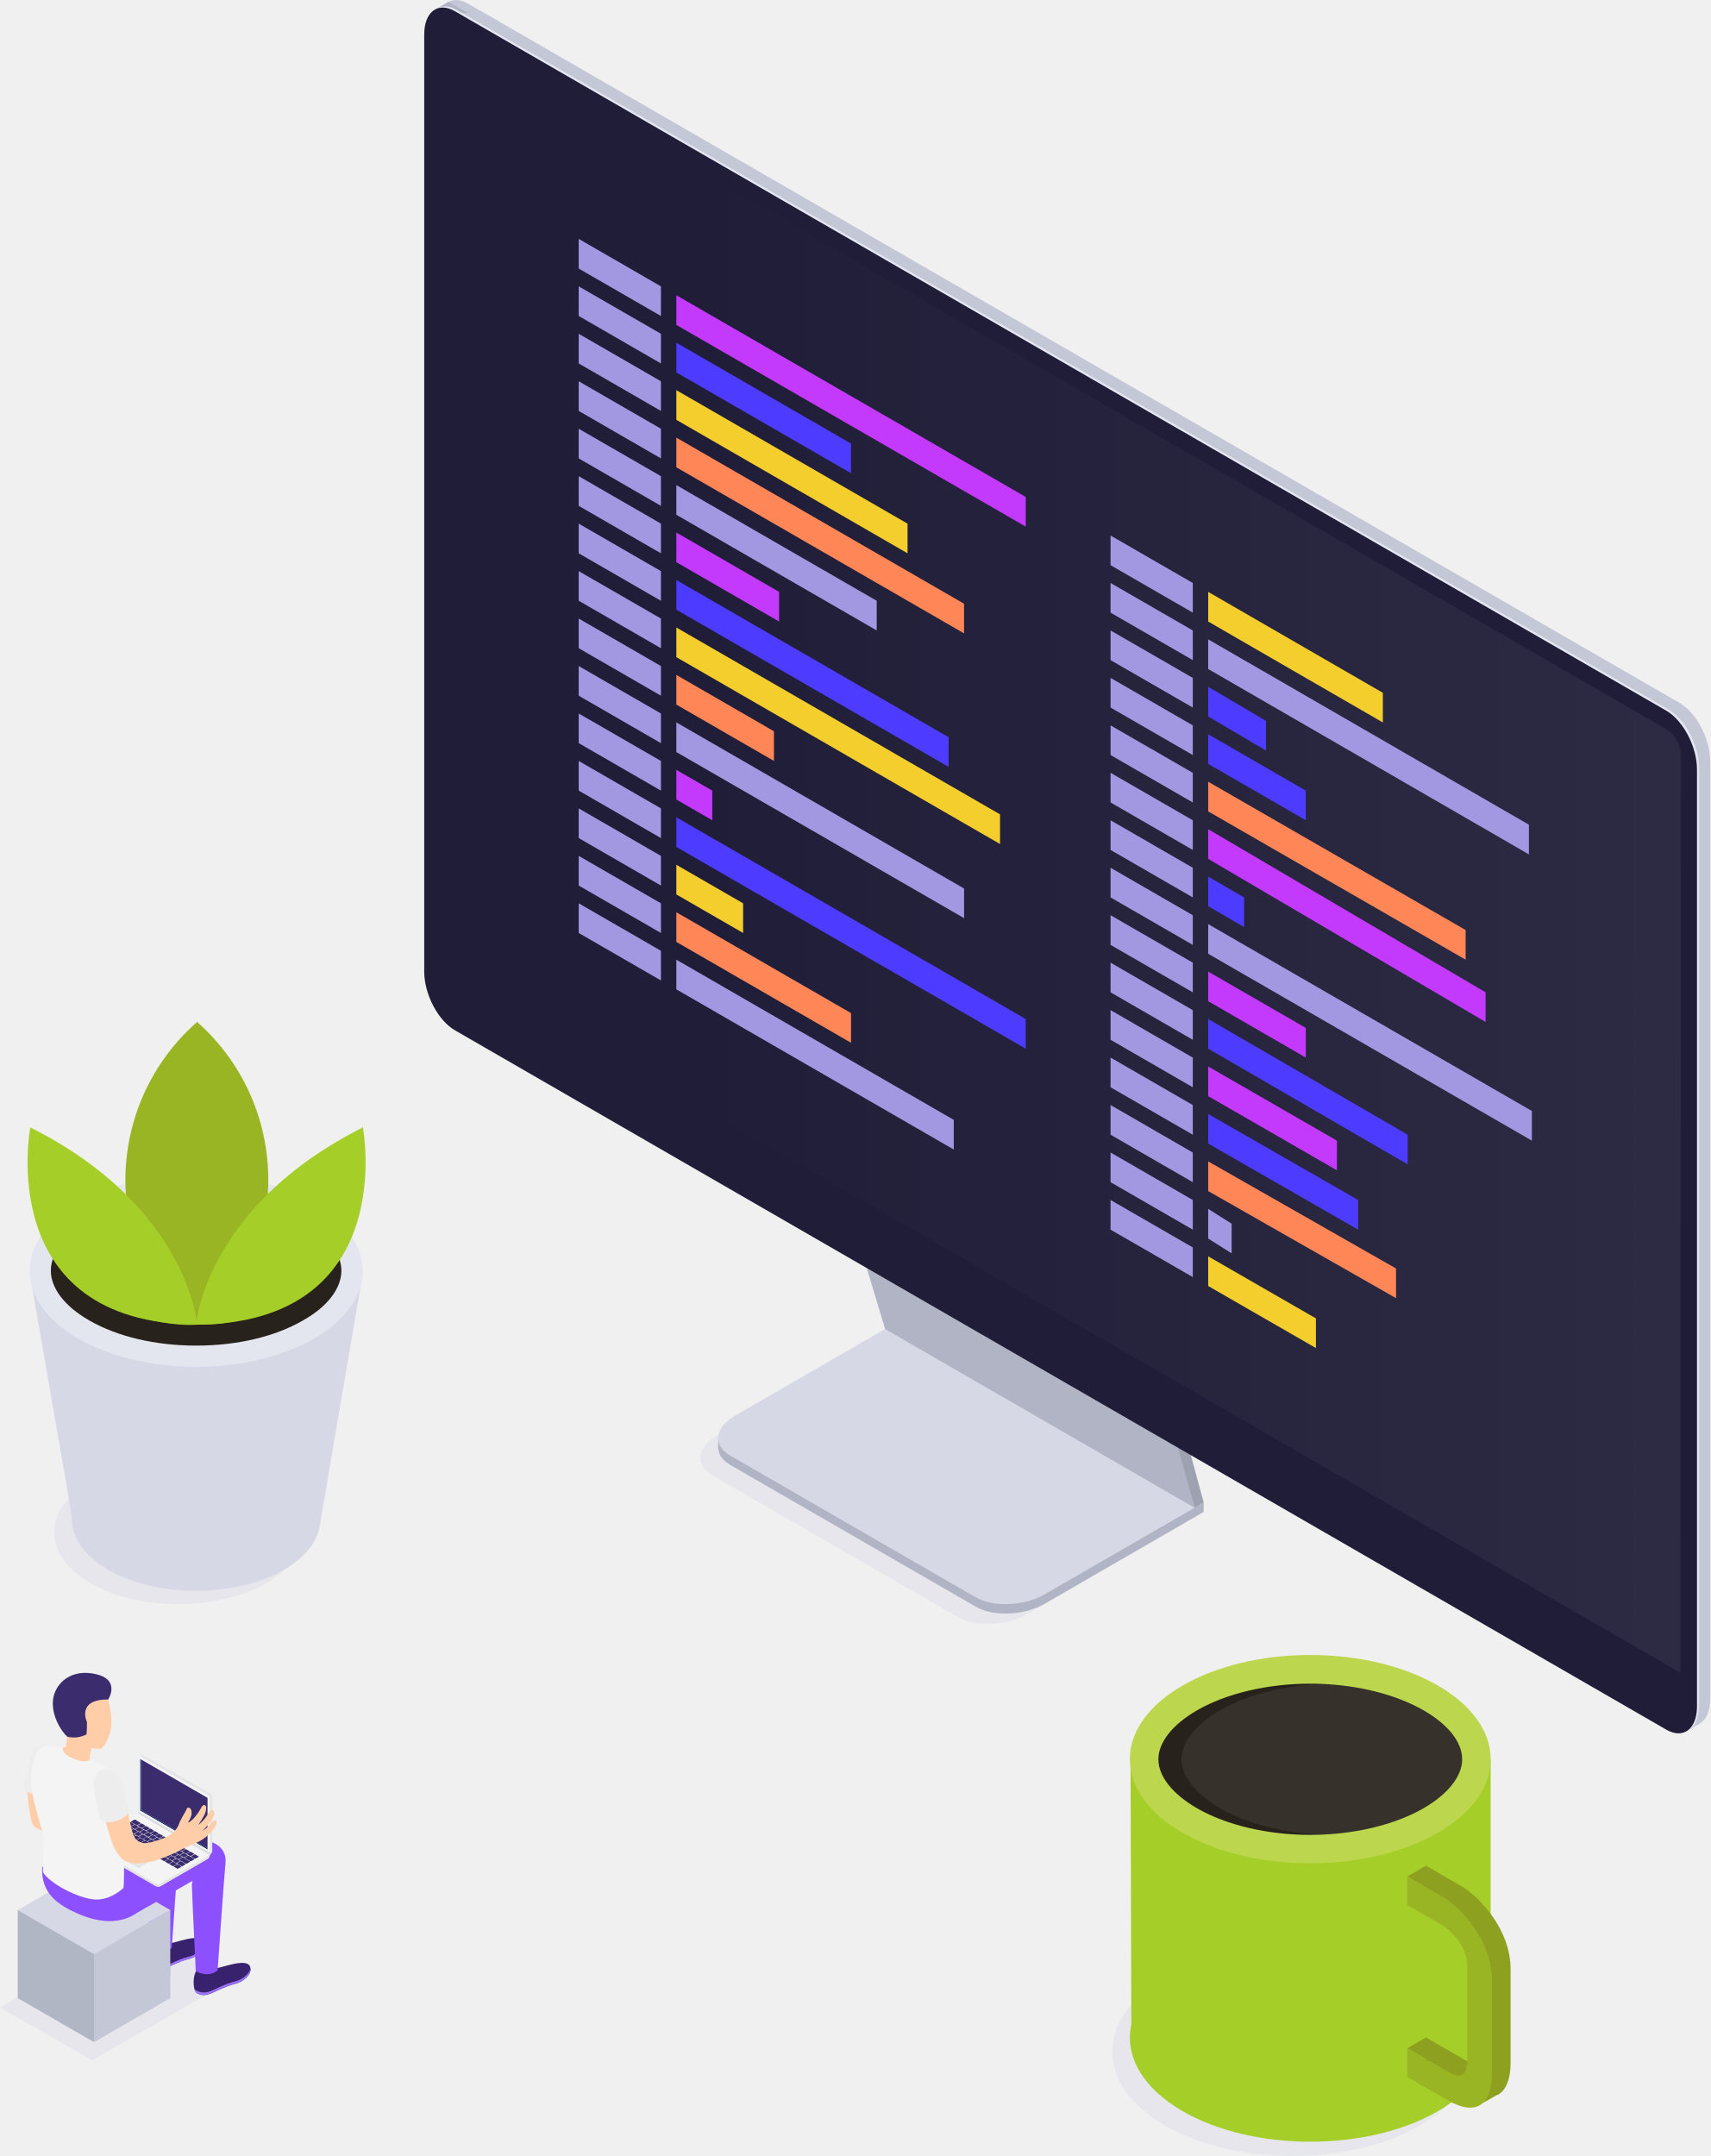
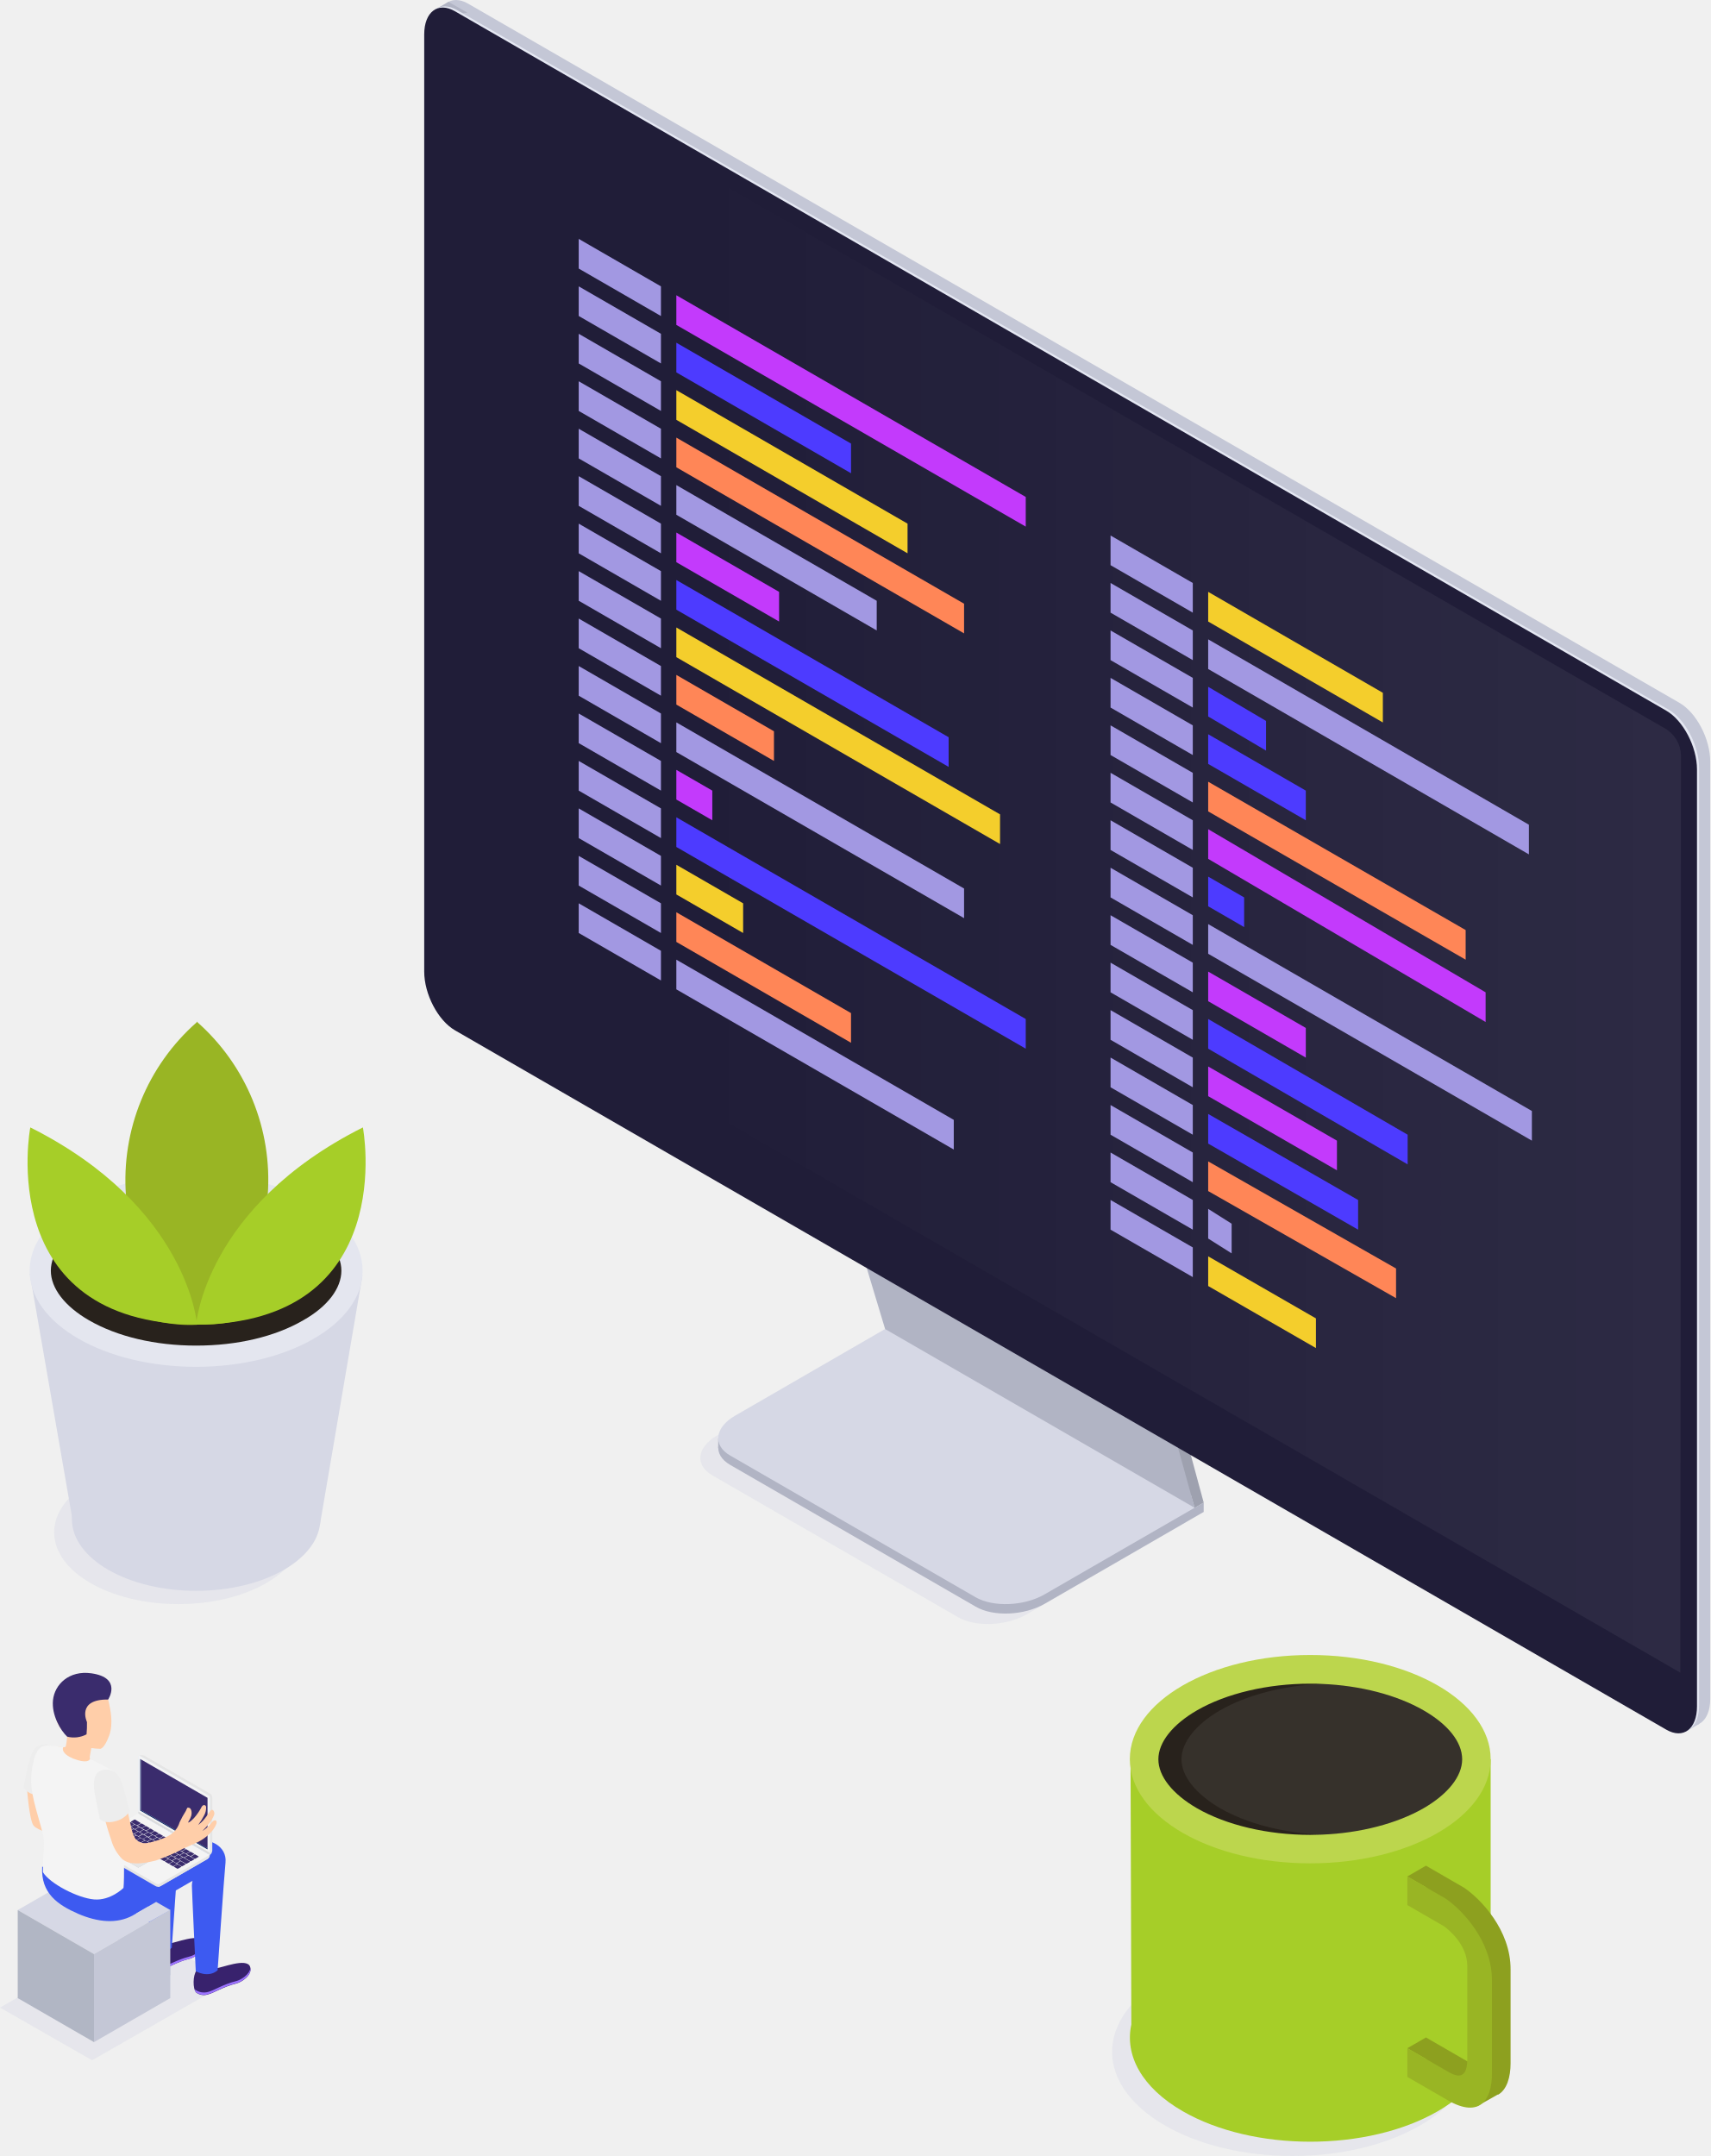
<svg xmlns="http://www.w3.org/2000/svg" viewBox="0 0 396.62 500">
  <defs>
-     <style>.cls-1,.cls-2{fill:#d6d8e5;}.cls-1{opacity:0.4;}.cls-3{fill:#b1b6c4;}.cls-4{fill:#c4c7d6;}.cls-5{fill:#38226d;}.cls-6{fill:#9c73ff;}.cls-7{fill:#8c50ff;}.cls-8{fill:#ffcea9;}.cls-9{fill:#ededed;}.cls-10{fill:#e5e5e5;}.cls-11{fill:#f4f4f4;}.cls-12{fill:#bfbfbf;}.cls-13{fill:#3a2c6d;}.cls-14{fill:#dceeff;}.cls-15{fill:#dbdbdb;}.cls-16{fill:#1e3779;}.cls-17{fill:#031f60;}.cls-18{fill:#b1b4c4;}.cls-19{fill:#9ea1af;}.cls-20{fill:#e4e7f2;}.cls-21{fill:#201d38;}.cls-22{opacity:0.3;fill:url(#Безымянный_градиент_15);}.cls-23{fill:#a298e2;}.cls-24{fill:#f4ce2c;}.cls-25{fill:#4d3bff;}.cls-26{fill:#ff8657;}.cls-27{fill:#c33afc;}.cls-28{fill:#a6ce28;}.cls-29{fill:#bcd64d;}.cls-30{fill:#28221c;}.cls-31{fill:#fff;opacity:0.07;}.cls-32{fill:#8da01f;}.cls-33{fill:#99b524;}.cls-34{fill:#e4e6ef;}</style>
+     <style>.cls-1,.cls-2{fill:#d6d8e5;}.cls-1{opacity:0.4;}.cls-3{fill:#b1b6c4;}.cls-4{fill:#c4c7d6;}.cls-5{fill:#38226d;}.cls-6{fill:#9c73ff;}.cls-7{fill:#3d5af1;}.cls-8{fill:#ffcea9;}.cls-9{fill:#ededed;}.cls-10{fill:#e5e5e5;}.cls-11{fill:#f4f4f4;}.cls-12{fill:#bfbfbf;}.cls-13{fill:#3a2c6d;}.cls-14{fill:#dceeff;}.cls-15{fill:#dbdbdb;}.cls-16{fill:#1e3779;}.cls-17{fill:#031f60;}.cls-18{fill:#b1b4c4;}.cls-19{fill:#9ea1af;}.cls-20{fill:#e4e7f2;}.cls-21{fill:#201d38;}.cls-22{opacity:0.3;fill:url(#Безымянный_градиент_15);}.cls-23{fill:#a298e2;}.cls-24{fill:#f4ce2c;}.cls-25{fill:#4d3bff;}.cls-26{fill:#ff8657;}.cls-27{fill:#c33afc;}.cls-28{fill:#a6ce28;}.cls-29{fill:#bcd64d;}.cls-30{fill:#28221c;}.cls-31{fill:#fff;opacity:0.07;}.cls-32{fill:#8da01f;}.cls-33{fill:#99b524;}.cls-34{fill:#e4e6ef;}</style>
    <linearGradient id="Безымянный_градиент_15" x1="101.94" y1="197.18" x2="389.84" y2="197.18" gradientUnits="userSpaceOnUse">
      <stop offset="0.21" stop-color="#fff" stop-opacity="0" />
      <stop offset="1" stop-color="#fff" stop-opacity="0.2" />
    </linearGradient>
  </defs>
  <g id="Слой_2" data-name="Слой 2">
    <g id="Слой_1-2" data-name="Слой 1">
      <polygon class="cls-1" points="21.36 477.8 0 465.58 31.96 447.29 53.31 459.5 21.36 477.8" />
      <polygon class="cls-2" points="21.8 453.17 4.11 442.96 21.8 432.75 39.48 442.96 21.8 453.17" />
      <polygon class="cls-3" points="21.8 473.59 4.11 463.38 4.11 442.96 21.8 453.17 21.8 473.59" />
      <polygon class="cls-4" points="39.49 463.38 21.8 473.59 21.8 453.17 39.49 442.96 39.49 463.38" />
      <g id="Men_5">
        <path class="cls-5" d="M45.57,457a6,6,0,0,0,4.55-.55c1.1,0,7.06-2.51,7.87-.37.71,1.87-1.87,3.61-3.25,3.94-3,.73-5.24,2.23-6.45,2.49a3,3,0,0,1-2.78-.4C44.65,461.21,44.73,458.07,45.57,457Z" />
        <path class="cls-6" d="M48.29,461.94c1.21-.26,3.44-1.76,6.45-2.49,1.15-.28,3.14-1.54,3.34-3.05.27,1.73-2.06,3.26-3.34,3.57-3,.73-5.24,2.23-6.45,2.49a3,3,0,0,1-2.78-.4,1.59,1.59,0,0,1-.39-.72A3.59,3.59,0,0,0,48.29,461.94Z" />
        <path class="cls-5" d="M34.83,451.23a6,6,0,0,0,4.55-.55c1.1,0,7-2.51,7.86-.37.71,1.87-1.87,3.61-3.24,3.94-3,.73-5.24,2.23-6.45,2.49a3,3,0,0,1-2.78-.4C33.91,455.49,34,452.35,34.83,451.23Z" />
        <path class="cls-6" d="M37.55,456.22c1.21-.26,3.44-1.76,6.45-2.49,1.15-.28,3.14-1.54,3.34-3.05.27,1.73-2.06,3.26-3.34,3.57-3,.73-5.24,2.23-6.45,2.49a3,3,0,0,1-2.78-.4,1.61,1.61,0,0,1-.39-.71A3.61,3.61,0,0,0,37.55,456.22Z" />
        <path class="cls-7" d="M18.1,443.82c4.65,2,9,2.36,12.61.44l3.7-2.14c.22,4.78.43,9.37.43,9.37s2.84,2.15,5,.23c0,0,.46-6.7.93-13.3l3.88-2.24a4.51,4.51,0,0,0-.15,1.08c0,1.25.9,19.88.9,19.88s2.86,1.7,5.07-.21c0,0,1.49-21.59,1.83-25,.38-3.88-3.92-5.79-6.65-4.8l-4.16,1.55.2-2.4c.39-3.88-3.92-5.79-6.64-4.8-2.48.91-19.24,7.19-19.24,7.19a42.16,42.16,0,0,0,.59,4.81l-6.62-.56C9.43,439.11,13.46,441.78,18.1,443.82Zm11.56-10.73,4.43-2.55a5.59,5.59,0,0,0-.14.95Z" />
        <path class="cls-8" d="M6.2,414s.54,8.23,1.62,9.42,4.74,2,4.74,2L15.37,430S12.8,415.32,12.24,415,6.2,414,6.2,414Z" />
        <path id="_Контур_" data-name="&lt;Контур&gt;" class="cls-9" d="M11.61,404.85A3.09,3.09,0,0,0,7.69,406c-1,1.71-2.11,7.6-2.21,8.6a4.15,4.15,0,0,0,3.63,1.67Z" />
        <path id="_Контур_2" data-name="&lt;Контур&gt;" class="cls-8" d="M12.6,405c1.42.07,2.48.43,2.66,0a18.1,18.1,0,0,0,.32-2.22c-.16-.42-.3-.86-.3-.86-1.79-1.1-2.35-3-2.59-5.28-.4-3.85,1.68-7.21,5.52-7.61,3.62-.38,6.28,2.16,7,5.65.38,1.72,1.14,5,.11,7.81-.57,1.58-1.31,2.84-2,3.08a17.07,17.07,0,0,1-2.14-.18h0s-.19,1.07-.32,1.75-.09,1.05,1.28,1.89-2.06,2.57-4.3,2.4-4.76-1.52-5.45-3C11.56,406.81,11.62,404.91,12.6,405Z" />
        <g id="_Группа_" data-name="&lt;Группа&gt;">
          <g id="_Группа_2" data-name="&lt;Группа&gt;">
            <g id="_Группа_3" data-name="&lt;Группа&gt;">
              <path id="_Контур_3" data-name="&lt;Контур&gt;" class="cls-10" d="M48.66,430.15h0a1.16,1.16,0,0,1-.58,1l-10.85,6.26a1.15,1.15,0,0,1-1.16,0l-15.2-8.78a1.14,1.14,0,0,1-.58-1v-.08Z" />
              <path id="_Контур_4" data-name="&lt;Контур&gt;" class="cls-10" d="M48.08,431.15l-10.85,6.26a1.1,1.1,0,0,1-.58.16v-7.42h12A1.16,1.16,0,0,1,48.08,431.15Z" />
              <g id="_Группа_4" data-name="&lt;Группа&gt;">
                <path id="_Контур_5" data-name="&lt;Контур&gt;" class="cls-11" d="M37.06,436.84a.79.79,0,0,1-.81,0l-15.81-9.12c-.2-.12-.2-.31,0-.42l11.64-6.73,16.58,9.58Z" />
              </g>
              <g id="_Группа_5" data-name="&lt;Группа&gt;">
                <polygon id="_Контур_6" data-name="&lt;Контур&gt;" class="cls-12" points="26.93 430.15 27.01 430.19 32.08 433.12 34.86 431.51 34.94 431.47 29.79 428.5 26.93 430.15" />
                <polygon id="_Контур_7" data-name="&lt;Контур&gt;" class="cls-10" points="27.01 430.19 32.08 433.12 34.86 431.51 29.79 428.59 27.01 430.19" />
              </g>
              <path class="cls-13" d="M44.36,430.62l.73.42a.24.24,0,0,0,.23,0l.7-.4c.07,0,.08-.1,0-.13l-.73-.43a.27.27,0,0,0-.23,0l-.7.41C44.31,430.53,44.3,430.59,44.36,430.62Z" />
              <path class="cls-13" d="M43.33,430l.73.42a.24.24,0,0,0,.23,0l.7-.4c.07,0,.07-.1,0-.13l-.73-.42a.24.24,0,0,0-.23,0l-.7.4C43.28,429.93,43.27,430,43.33,430Z" />
              <path class="cls-13" d="M42.29,429.43l.73.42a.29.29,0,0,0,.24,0l.69-.4c.07,0,.08-.1,0-.14l-.73-.42a.24.24,0,0,0-.23,0l-.7.4C42.24,429.33,42.23,429.39,42.29,429.43Z" />
              <path class="cls-13" d="M41.26,428.83l.73.42a.27.27,0,0,0,.23,0l.7-.4c.07,0,.08-.1,0-.14l-.73-.42a.29.29,0,0,0-.24,0l-.69.4C41.21,428.73,41.2,428.79,41.26,428.83Z" />
              <path class="cls-13" d="M40.22,428.23l.74.42a.24.24,0,0,0,.23,0l.69-.4c.07,0,.08-.1,0-.13l-.73-.43a.27.27,0,0,0-.23,0l-.7.41C40.17,428.14,40.16,428.2,40.22,428.23Z" />
              <path class="cls-13" d="M39.19,427.63l.73.43a.27.27,0,0,0,.23,0l.7-.41c.07,0,.08-.1,0-.13l-.73-.42a.26.26,0,0,0-.24,0l-.69.4C39.14,427.54,39.13,427.6,39.19,427.63Z" />
              <path class="cls-13" d="M38.16,427l.73.42a.27.27,0,0,0,.23,0l.7-.4c.07,0,.07-.1,0-.14l-.73-.42a.27.27,0,0,0-.23,0l-.7.4C38.1,426.94,38.1,427,38.16,427Z" />
              <path class="cls-13" d="M37.12,426.44l.73.42a.24.24,0,0,0,.23,0l.7-.4c.07,0,.08-.1,0-.13l-.73-.43a.27.27,0,0,0-.23,0l-.7.41C37.07,426.35,37.06,426.41,37.12,426.44Z" />
              <path class="cls-13" d="M36.09,425.84l.73.42a.24.24,0,0,0,.23,0l.7-.4c.07,0,.07-.1,0-.13L37,425.3a.24.24,0,0,0-.23,0l-.7.4C36,425.75,36,425.81,36.09,425.84Z" />
              <path class="cls-13" d="M35.05,425.25l.73.42a.29.29,0,0,0,.24,0l.69-.4c.07,0,.08-.1,0-.14L36,424.7a.24.24,0,0,0-.23,0l-.7.4C35,425.15,35,425.21,35.05,425.25Z" />
              <path class="cls-13" d="M34,424.65l.73.42a.27.27,0,0,0,.23,0l.7-.4c.07,0,.08-.1,0-.14L35,424.1a.29.29,0,0,0-.24,0l-.69.4C34,424.55,34,424.61,34,424.65Z" />
              <path class="cls-13" d="M33,424.05l.74.42a.24.24,0,0,0,.23,0l.7-.4c.06,0,.07-.1,0-.13l-.73-.43a.27.27,0,0,0-.23,0l-.7.41C32.93,424,32.93,424,33,424.05Z" />
              <path class="cls-13" d="M32,423.45l.73.43a.27.27,0,0,0,.23,0l.7-.41c.07,0,.08-.1,0-.13l-.73-.42a.26.26,0,0,0-.24,0l-.69.4C31.9,423.36,31.89,423.42,32,423.45Z" />
              <path class="cls-13" d="M30.42,422.57l1.23.71a.27.27,0,0,0,.23,0l.7-.4c.07,0,.07-.1,0-.14L31.36,422a.27.27,0,0,0-.23,0l-.7.41A.07.07,0,0,0,30.42,422.57Z" />
              <path class="cls-13" d="M41.82,430.31l.74.42a.24.24,0,0,0,.23,0l.7-.4c.06,0,.07-.1,0-.13l-.73-.42a.24.24,0,0,0-.23,0l-.7.4C41.77,430.22,41.77,430.28,41.82,430.31Z" />
              <path class="cls-13" d="M40.79,429.71l.73.43a.27.27,0,0,0,.23,0l.7-.41c.07,0,.08-.1,0-.13l-.73-.42a.26.26,0,0,0-.24,0l-.69.4C40.74,429.62,40.73,429.68,40.79,429.71Z" />
              <path class="cls-13" d="M39.75,429.12l.73.42a.29.29,0,0,0,.24,0l.69-.4c.07,0,.08-.1,0-.14l-.73-.42a.27.27,0,0,0-.23,0l-.7.4C39.7,429,39.69,429.08,39.75,429.12Z" />
              <path class="cls-13" d="M38.72,428.52l.73.42a.27.27,0,0,0,.23,0l.7-.4c.07,0,.07-.1,0-.14l-.73-.42a.27.27,0,0,0-.23,0l-.7.4C38.66,428.42,38.66,428.48,38.72,428.52Z" />
              <path class="cls-13" d="M37.69,427.92l.73.43a.27.27,0,0,0,.23,0l.7-.41c.07,0,.08-.1,0-.13l-.73-.42a.26.26,0,0,0-.24,0l-.69.4C37.64,427.83,37.63,427.89,37.69,427.92Z" />
              <path class="cls-13" d="M36.65,427.33l.73.42a.29.29,0,0,0,.24,0l.69-.4c.07,0,.08-.1,0-.14l-.73-.42a.27.27,0,0,0-.23,0l-.7.4C36.6,427.23,36.59,427.29,36.65,427.33Z" />
              <path class="cls-13" d="M35.62,426.73l.73.42a.27.27,0,0,0,.23,0l.7-.4c.07,0,.07-.1,0-.14l-.73-.42a.27.27,0,0,0-.23,0l-.7.4C35.56,426.63,35.56,426.69,35.62,426.73Z" />
              <path class="cls-13" d="M34.58,426.13l.73.42a.24.24,0,0,0,.23,0l.7-.4c.07,0,.08-.1,0-.13l-.73-.43a.29.29,0,0,0-.24,0l-.69.41C34.53,426,34.52,426.1,34.58,426.13Z" />
              <path class="cls-13" d="M33.54,425.53l.74.42a.24.24,0,0,0,.23,0l.7-.4c.06,0,.07-.1,0-.13l-.73-.42a.24.24,0,0,0-.23,0l-.7.4C33.49,425.44,33.49,425.5,33.54,425.53Z" />
              <path class="cls-13" d="M32.51,424.93l.73.43a.27.27,0,0,0,.23,0l.7-.41c.07,0,.08-.1,0-.13l-.73-.42a.26.26,0,0,0-.24,0l-.69.4C32.46,424.84,32.45,424.9,32.51,424.93Z" />
              <path class="cls-13" d="M31.47,424.34l.73.42a.29.29,0,0,0,.24,0l.69-.4c.07,0,.08-.1,0-.14l-.73-.42a.27.27,0,0,0-.23,0l-.7.4C31.42,424.24,31.41,424.3,31.47,424.34Z" />
              <path class="cls-13" d="M30.44,423.74l.73.42a.27.27,0,0,0,.23,0l.7-.4c.07,0,.07-.1,0-.14l-.73-.42a.27.27,0,0,0-.23,0l-.7.4C30.38,423.64,30.38,423.7,30.44,423.74Z" />
              <path class="cls-13" d="M42.86,430.91l1.23.71a.27.27,0,0,0,.23,0l.7-.4c.07,0,.08-.1,0-.14l-1.23-.71a.29.29,0,0,0-.24,0l-.69.41C42.81,430.82,42.8,430.88,42.86,430.91Z" />
              <path class="cls-13" d="M30.35,422.6l.73.42c.06,0,.06.09,0,.13l-.74.42a.2.2,0,0,1-.21,0l-.06,0a.23.23,0,0,0-.2,0l-.78.45a.28.28,0,0,1-.22,0l-.46-.27c-.06,0-.06-.09,0-.13l.73-.42.15-.08.11-.07.11-.06.62-.36A.22.22,0,0,1,30.35,422.6Z" />
              <path class="cls-13" d="M40.35,432.93l.73.42a.24.24,0,0,0,.23,0l.7-.4c.07,0,.07-.1,0-.13l-.73-.42a.24.24,0,0,0-.23,0l-.7.4C40.3,432.84,40.29,432.9,40.35,432.93Z" />
              <path class="cls-13" d="M39.32,432.34l.73.42a.27.27,0,0,0,.23,0l.7-.4c.07,0,.07-.1,0-.14l-.73-.42a.27.27,0,0,0-.23,0l-.7.4C39.26,432.24,39.26,432.3,39.32,432.34Z" />
              <path class="cls-13" d="M38.28,431.74l.74.42a.24.24,0,0,0,.23,0l.7-.4c.06,0,.07-.1,0-.13l-.73-.42a.24.24,0,0,0-.23,0l-.7.41C38.23,431.65,38.23,431.71,38.28,431.74Z" />
              <path class="cls-13" d="M29.5,426.67l.73.42a.26.26,0,0,0,.24,0l.69-.4c.07,0,.08-.1,0-.13l-.73-.43a.27.27,0,0,0-.23,0l-.7.41C29.45,426.58,29.44,426.64,29.5,426.67Z" />
              <path class="cls-13" d="M28.47,426.08l.73.42a.27.27,0,0,0,.23,0l.7-.41c.07,0,.08-.09,0-.13l-.73-.42a.26.26,0,0,0-.24,0l-.69.4C28.42,426,28.41,426,28.47,426.08Z" />
              <path class="cls-13" d="M27.44,425.48l.73.42a.24.24,0,0,0,.23,0l.7-.4c.07,0,.08-.1,0-.13l-.73-.43a.29.29,0,0,0-.24,0l-.69.41C27.39,425.39,27.38,425.45,27.44,425.48Z" />
              <path class="cls-13" d="M26.41,424.88l.73.43a.27.27,0,0,0,.23,0l.7-.41c.07,0,.07-.1,0-.13l-.74-.42a.24.24,0,0,0-.23,0l-.7.4C26.36,424.79,26.35,424.85,26.41,424.88Z" />
              <path class="cls-13" d="M37,431l1,.58a.29.29,0,0,0,.24,0l.69-.4c.07,0,.08-.1,0-.14l-1-.57a.24.24,0,0,0-.23,0l-.7.4C36.94,430.9,36.93,431,37,431Z" />
              <path class="cls-13" d="M30.53,427.27l1,.57a.24.24,0,0,0,.23,0l.7-.4c.07,0,.08-.1,0-.14l-1-.57a.27.27,0,0,0-.23,0l-.7.4C30.48,427.17,30.47,427.23,30.53,427.27Z" />
              <path class="cls-13" d="M31.83,428l4.86,2.81a.27.27,0,0,0,.23,0l.7-.4c.07,0,.07-.1,0-.14l-4.85-2.8a.26.26,0,0,0-.24,0l-.69.4C31.78,427.92,31.77,428,31.83,428Z" />
              <path class="cls-13" d="M40.54,430.73l.73.42a.24.24,0,0,0,.23,0l.7-.4c.07,0,.08-.1,0-.14l-.73-.42a.29.29,0,0,0-.24,0l-.69.4C40.49,430.63,40.48,430.69,40.54,430.73Z" />
              <path class="cls-13" d="M39.51,430.13l.73.42a.24.24,0,0,0,.23,0l.7-.4c.07,0,.07-.1,0-.13l-.73-.42a.24.24,0,0,0-.23,0l-.7.4C39.46,430,39.45,430.1,39.51,430.13Z" />
              <path class="cls-13" d="M38.47,429.54l.74.42a.27.27,0,0,0,.23,0l.7-.4c.06,0,.07-.1,0-.14l-.73-.42a.27.27,0,0,0-.23,0l-.7.4C38.42,429.44,38.42,429.5,38.47,429.54Z" />
              <path class="cls-13" d="M37.44,428.94l.73.42a.24.24,0,0,0,.23,0l.7-.4c.07,0,.08-.1,0-.14l-.73-.42a.27.27,0,0,0-.23,0l-.7.41C37.39,428.85,37.38,428.91,37.44,428.94Z" />
              <path class="cls-13" d="M36.41,428.34l.73.42a.24.24,0,0,0,.23,0l.7-.41c.07,0,.08-.1,0-.13l-.73-.42a.26.26,0,0,0-.24,0l-.69.4C36.36,428.25,36.35,428.31,36.41,428.34Z" />
              <path class="cls-13" d="M35.38,427.75l.73.42a.27.27,0,0,0,.23,0l.7-.4c.06,0,.07-.1,0-.14l-.73-.42a.27.27,0,0,0-.23,0l-.7.4C35.32,427.65,35.32,427.71,35.38,427.75Z" />
              <path class="cls-13" d="M34.34,427.15l.73.42a.26.26,0,0,0,.24,0l.69-.4c.07,0,.08-.1,0-.13l-.73-.43a.27.27,0,0,0-.23,0l-.7.41C34.29,427.06,34.28,427.12,34.34,427.15Z" />
              <path class="cls-13" d="M33.31,426.55,34,427a.27.27,0,0,0,.23,0l.7-.41c.07,0,.08-.1,0-.13l-.73-.42a.26.26,0,0,0-.24,0l-.69.4C33.26,426.46,33.25,426.52,33.31,426.55Z" />
              <path class="cls-13" d="M32.28,426l.73.42a.27.27,0,0,0,.23,0l.7-.4c.07,0,.07-.1,0-.14l-.73-.42a.27.27,0,0,0-.23,0l-.7.4C32.22,425.86,32.22,425.92,32.28,426Z" />
              <path class="cls-13" d="M31.24,425.36l.73.42a.26.26,0,0,0,.24,0l.69-.4c.07,0,.08-.1,0-.13l-.73-.43a.27.27,0,0,0-.23,0l-.7.41C31.19,425.27,31.18,425.33,31.24,425.36Z" />
              <path class="cls-13" d="M30.21,424.76l.73.43a.27.27,0,0,0,.23,0l.7-.41c.07,0,.08-.1,0-.13l-.73-.42a.26.26,0,0,0-.24,0l-.69.4C30.16,424.67,30.15,424.73,30.21,424.76Z" />
              <path class="cls-13" d="M29.18,424.17l.73.42a.27.27,0,0,0,.23,0l.7-.4c.07,0,.07-.1,0-.14l-.73-.42a.27.27,0,0,0-.23,0l-.7.4C29.12,424.07,29.12,424.13,29.18,424.17Z" />
              <path class="cls-13" d="M41.57,431.33l1.52.87a.27.27,0,0,0,.23,0l.69-.4c.07,0,.08-.1,0-.14l-1.51-.87a.24.24,0,0,0-.23,0l-.7.4C41.52,431.23,41.51,431.29,41.57,431.33Z" />
              <path class="cls-13" d="M40.05,431.6l.73.43a.27.27,0,0,0,.23,0l.7-.41c.07,0,.08-.1,0-.13l-.73-.42a.24.24,0,0,0-.23,0l-.7.4C40,431.51,40,431.57,40.05,431.6Z" />
              <path class="cls-13" d="M39,431l.73.42a.27.27,0,0,0,.23,0l.7-.4c.07,0,.08-.1,0-.14l-.74-.42a.27.27,0,0,0-.23,0l-.69.4C39,430.91,39,431,39,431Z" />
              <path class="cls-13" d="M38,430.41l.73.42a.24.24,0,0,0,.23,0l.7-.4c.06,0,.07-.1,0-.13l-.73-.43a.27.27,0,0,0-.23,0l-.7.41C37.93,430.32,37.93,430.38,38,430.41Z" />
              <path class="cls-13" d="M37,429.81l.73.43a.29.29,0,0,0,.24,0l.69-.41c.07,0,.08-.1,0-.13l-.73-.42a.24.24,0,0,0-.23,0l-.7.4C36.9,429.72,36.89,429.78,37,429.81Z" />
              <path class="cls-13" d="M35.92,429.22l.73.42a.27.27,0,0,0,.23,0l.7-.4c.07,0,.08-.1,0-.14l-.73-.42a.29.29,0,0,0-.24,0l-.69.4C35.87,429.12,35.86,429.18,35.92,429.22Z" />
              <path class="cls-13" d="M34.89,428.62l.73.42a.24.24,0,0,0,.23,0l.7-.4c.07,0,.07-.1,0-.13l-.73-.42a.24.24,0,0,0-.23,0l-.7.4C34.83,428.53,34.83,428.59,34.89,428.62Z" />
              <path class="cls-13" d="M33.85,428l.73.42a.29.29,0,0,0,.24,0l.69-.4c.07,0,.08-.1,0-.14l-.73-.42a.24.24,0,0,0-.23,0l-.7.4C33.8,427.93,33.79,428,33.85,428Z" />
              <path class="cls-13" d="M32.82,427.43l.73.42a.24.24,0,0,0,.23,0l.7-.4c.07,0,.08-.1,0-.14l-.73-.42a.29.29,0,0,0-.24,0l-.69.41C32.77,427.33,32.76,427.39,32.82,427.43Z" />
              <path class="cls-13" d="M31.79,426.83l.73.42a.26.26,0,0,0,.23,0l.7-.41c.07,0,.07-.1,0-.13l-.74-.42a.24.24,0,0,0-.23,0l-.7.4C31.74,426.74,31.73,426.8,31.79,426.83Z" />
              <path class="cls-13" d="M30.76,426.24l.73.42a.27.27,0,0,0,.23,0l.7-.4c.06,0,.07-.1,0-.14l-.73-.42a.27.27,0,0,0-.23,0l-.7.4C30.7,426.14,30.7,426.2,30.76,426.24Z" />
              <path class="cls-13" d="M29.72,425.64l.73.42a.26.26,0,0,0,.24,0l.69-.4c.07,0,.08-.1,0-.13l-.73-.43a.27.27,0,0,0-.23,0l-.7.41C29.67,425.55,29.66,425.61,29.72,425.64Z" />
              <path class="cls-13" d="M27.41,424.31l2,1.16a.27.27,0,0,0,.23,0l.7-.41c.07,0,.08-.1,0-.13l-2-1.16a.26.26,0,0,0-.24,0l-.69.4C27.36,424.21,27.35,424.27,27.41,424.31Z" />
              <path class="cls-13" d="M41.08,432.2l1,.58a.27.27,0,0,0,.23,0l.7-.41c.07,0,.08-.1,0-.13l-1-.58a.27.27,0,0,0-.23,0l-.7.41C41,432.11,41,432.17,41.08,432.2Z" />
            </g>
            <g id="_Группа_6" data-name="&lt;Группа&gt;">
              <g id="_Группа_7" data-name="&lt;Группа&gt;">
                <g id="_Группа_8" data-name="&lt;Группа&gt;">
                  <path id="_Контур_8" data-name="&lt;Контур&gt;" class="cls-10" d="M48.66,430.15h0l-16.58-9.58v-13l.13-.3.13-.06h0a1.13,1.13,0,0,1,1.15,0l15.17,8.75a1.17,1.17,0,0,1,.57,1v12.24C49.12,429.79,49,429.94,48.66,430.15Z" />
                  <path id="_Контур_9" data-name="&lt;Контур&gt;" class="cls-10" d="M47.14,417.51,32.08,408v-.43l.13-.3.13-.06a1.13,1.13,0,0,1,1.15,0l15.17,8.75a1.06,1.06,0,0,1,.43.46Z" />
                  <path id="_Контур_10" data-name="&lt;Контур&gt;" class="cls-14" d="M32.46,407.24l15.92,9.19a.57.57,0,0,1,.28.48v13.24l-16.58-9.58V407.46A.25.25,0,0,1,32.46,407.24Z" />
                  <path id="_Контур_11" data-name="&lt;Контур&gt;" class="cls-11" d="M32.46,407.24l15.92,9.19a.57.57,0,0,1,.28.48v13.24l-16.58-9.58V407.46A.25.25,0,0,1,32.46,407.24Z" />
                  <polygon id="_Контур_12" data-name="&lt;Контур&gt;" class="cls-15" points="48.66 430.15 48.66 429.67 32.08 420.1 32.08 420.57 48.66 430.15" />
                </g>
                <polygon id="_Контур_13" data-name="&lt;Контур&gt;" class="cls-16" points="32.51 419.88 32.51 407.93 32.71 408.04 32.71 419.78 32.51 419.88" />
                <polygon id="_Контур_14" data-name="&lt;Контур&gt;" class="cls-13" points="32.71 408.04 32.71 419.78 48.13 428.65 48.13 416.94 32.71 408.04" />
                <polygon id="_Контур_15" data-name="&lt;Контур&gt;" class="cls-17" points="32.51 419.88 48.13 428.89 48.13 428.65 32.71 419.78 32.51 419.88" />
              </g>
            </g>
          </g>
        </g>
        <path id="_Контур_16" data-name="&lt;Контур&gt;" class="cls-11" d="M14.66,405.17c-.4,1,.61,2.18,3.28,3s2.91-.24,2.91-.24a53.58,53.58,0,0,1,5.2,2.68c1.6,1.12,2.31,4.37,2.53,9.85.25,6.34.27,15.74.06,17.37,0,0-3,3-6.83,2.67s-10.3-3.71-11.86-6.33c0-5.56.69-6.47-.21-9.67-2.06-7.33-3.15-10.33-2.14-15.21.82-4,2-4.51,3.57-4.47A33.36,33.36,0,0,1,14.66,405.17Z" />
        <path id="_Контур_17" data-name="&lt;Контур&gt;" class="cls-8" d="M34.89,427.27c-3.15.8-3.89-1.19-4.3-2.83-1-4-1.54-7.58-2.29-9.84-.88-2.66-1.8-3.09-3.1-3.61-1.51-.61-2.82.68-2.32,4.07a68.31,68.31,0,0,0,2.89,11.58,10.25,10.25,0,0,0,2.58,4.5c1.63,1.32,4.08,1.26,7.78.34a42.6,42.6,0,0,0,6.3-2.73c.8-.37,1.42-.62,3-1.34a10.44,10.44,0,0,0,4-3.08c.8-1.17.91-1.72.75-2s-.58-.26-1,.23a8.55,8.55,0,0,1-2.26,2.09s1-1,1.53-1.69a8.58,8.58,0,0,0,1.19-2c.29-.68-.3-1.6-.75-1.12s-.65,1-1.47,2a8.28,8.28,0,0,1-1.46,1.39,15.79,15.79,0,0,0,1.35-2.16,3.67,3.67,0,0,0,.49-2c0-.35-.53-.77-1-.1A12.84,12.84,0,0,1,45,421.62c-.72.75-1.33,1.18-1.35,1s.44-.62.69-1.48,0-1.79-.48-1.89-.39-.08-.77.74a22.32,22.32,0,0,0-1.43,2.6,5.4,5.4,0,0,1-1.3,2.23C39.6,425.61,37.89,426.52,34.89,427.27Z" />
        <path id="_Контур_18" data-name="&lt;Контур&gt;" class="cls-9" d="M24,410.45c2.1-.31,3.59.64,4.52,3.82s1.57,5.8,1.57,5.8a5.7,5.7,0,0,1-3.52,2.34c-2.51.61-3.42-.59-3.42-.59s-.7-3.34-1.13-5.61S21.44,410.83,24,410.45Z" />
        <path class="cls-13" d="M25.08,394.14s3.32-5.05-3.88-6.08c-5.19-.74-8.53,2.59-8.91,6.21-.37,3.46,1.76,7.05,3.29,8.48a6.27,6.27,0,0,0,4.49-.54,25.63,25.63,0,0,0,.1-2.84S17.64,394.05,25.08,394.14Z" />
      </g>
      <polygon class="cls-4" points="39.49 458.05 39.49 442.88 27.44 449.91 32.08 459.5 39.49 458.05" />
      <polygon class="cls-2" points="31.59 443.75 36.21 441.07 39.48 442.96 34.69 445.68 31.59 443.75" />
      <g id="monitor">
        <path class="cls-1" d="M222.1,375l-56.92-32.86c-4.11-2.37-3.59-6.51,1.15-9.25l36.88-21.29L275,353.08l-36.87,21.29C233.38,377.11,226.21,377.4,222.1,375Z" />
        <path class="cls-18" d="M226.26,372.59l-56.93-32.87c-4.1-2.37-3.58-6.5,1.15-9.24l36.88-21.29,71.79,41.44-36.88,21.3C237.53,374.66,230.36,375,226.26,372.59Z" />
        <polygon class="cls-18" points="279.15 350.63 279.15 348.46 275.84 350.37 279.15 350.63" />
        <polygon class="cls-18" points="166.56 335.81 166.56 333.6 169.97 335.01 166.56 335.81" />
        <path class="cls-2" d="M226.26,370.42l-56.93-32.87c-4.1-2.37-3.58-6.51,1.15-9.24L207.36,307l71.79,41.45-36.88,21.29C237.53,372.49,230.36,372.78,226.26,370.42Z" />
        <polygon class="cls-19" points="207.56 307.11 198.67 277.63 271.24 319.26 279.15 348.46 207.56 307.11" />
        <path class="cls-19" d="M277.05,349.67l2.1-1.21L276,346Z" />
        <polygon class="cls-18" points="205.27 308.22 196.38 278.74 268.95 320.37 277.05 349.67 205.27 308.22" />
        <path class="cls-4" d="M389.49,399.35,108.58,237.17c-3.94-2.28-7.13-8.38-7.13-13.63V6.25c0-5.25,3.19-7.67,7.13-5.39L389.49,163c3.94,2.27,7.13,8.37,7.13,13.63V394C396.62,399.21,393.43,401.63,389.49,399.35Z" />
        <polygon class="cls-4" points="390.93 401.59 394.05 399.8 392.7 390.57 390.93 401.59" />
        <path class="cls-18" d="M100.94,2.19,104,.43l4.4,2.51s-4.69.71-4.8.68S100.94,2.19,100.94,2.19Z" />
        <path class="cls-20" d="M386.91,400.84,106,238.66c-3.94-2.28-7.14-8.38-7.14-13.63V7.74c0-5.26,3.2-7.67,7.14-5.4l280.9,162.18c3.94,2.28,7.14,8.38,7.14,13.64V395.44C394.05,400.7,390.85,403.11,386.91,400.84Z" />
        <path class="cls-21" d="M386.42,401.12,105.51,238.94c-3.94-2.28-7.13-8.38-7.13-13.63V8c0-5.25,3.19-7.67,7.13-5.39L386.42,164.81c3.94,2.27,7.13,8.37,7.13,13.63V395.73C393.55,401,390.36,403.4,386.42,401.12Z" />
        <path class="cls-22" d="M389.69,387.91,101.94,221.78l.15-212.89c0-2.18,1.53-3.06,3.42-2L386.42,169.1a7.55,7.55,0,0,1,3.42,5.92Z" />
        <polygon class="cls-23" points="276.62 142.08 257.55 131.07 257.55 124.19 276.62 135.2 276.62 142.08" />
        <polygon class="cls-24" points="320.7 167.55 280.19 144.14 280.19 137.26 320.7 160.67 320.7 167.55" />
        <polygon class="cls-23" points="276.62 164.09 257.55 153.09 257.55 146.21 276.62 157.21 276.62 164.09" />
        <polygon class="cls-25" points="293.61 174.07 280.19 166.16 280.19 159.28 293.61 167.19 293.61 174.07" />
        <polygon class="cls-23" points="276.62 175.1 257.55 164.09 257.55 157.21 276.62 168.22 276.62 175.1" />
        <polygon class="cls-25" points="302.83 190.23 280.19 177.16 280.19 170.28 302.83 183.35 302.83 190.23" />
        <polygon class="cls-23" points="276.62 186.1 257.55 175.1 257.55 168.22 276.62 179.23 276.62 186.1" />
        <polygon class="cls-26" points="339.9 222.56 280.19 188.17 280.19 181.29 339.9 215.69 339.9 222.56" />
        <polygon class="cls-23" points="276.62 153.09 257.55 142.08 257.55 135.2 276.62 146.21 276.62 153.09" />
        <polygon class="cls-23" points="354.57 198.14 280.19 155.15 280.19 148.27 354.57 191.26 354.57 198.14" />
        <polygon class="cls-23" points="276.62 197.11 257.55 186.1 257.55 179.22 276.62 190.23 276.62 197.11" />
        <polygon class="cls-27" points="344.53 237.01 280.19 199.18 280.19 192.3 344.53 230.13 344.53 237.01" />
        <polygon class="cls-23" points="276.62 219.13 257.55 208.12 257.55 201.24 276.62 212.25 276.62 219.13" />
        <polygon class="cls-23" points="355.26 264.53 280.19 221.19 280.19 214.31 355.26 257.65 355.26 264.53" />
        <polygon class="cls-23" points="276.62 230.13 257.55 219.13 257.55 212.25 276.62 223.25 276.62 230.13" />
        <polygon class="cls-27" points="302.83 245.27 280.19 232.19 280.19 225.32 302.83 238.39 302.83 245.27" />
        <polygon class="cls-23" points="276.62 241.14 257.55 230.13 257.55 223.25 276.62 234.26 276.62 241.14" />
        <polygon class="cls-25" points="326.45 270.03 280.19 243.2 280.19 236.32 326.45 263.15 326.45 270.03" />
        <polygon class="cls-23" points="276.62 208.12 257.55 197.11 257.55 190.23 276.62 201.24 276.62 208.12" />
        <polygon class="cls-25" points="288.53 215 280.19 210.18 280.19 203.3 288.53 208.12 288.53 215" />
        <polygon class="cls-23" points="276.62 252.15 257.55 241.14 257.55 234.26 276.62 245.27 276.62 252.15" />
        <polygon class="cls-27" points="310.05 271.41 280.19 254.21 280.19 247.33 310.05 264.53 310.05 271.41" />
        <polygon class="cls-23" points="276.62 274.16 257.55 263.15 257.55 256.27 276.62 267.28 276.62 274.16" />
        <polygon class="cls-26" points="323.76 301.06 280.19 276.22 280.19 269.34 323.76 294.18 323.76 301.06" />
        <polygon class="cls-23" points="276.62 285.17 257.55 274.16 257.55 267.28 276.62 278.29 276.62 285.17" />
        <polygon class="cls-23" points="285.63 290.67 280.19 287.23 280.19 280.35 285.63 283.79 285.63 290.67" />
        <polygon class="cls-23" points="276.62 296.17 257.55 285.17 257.55 278.29 276.62 289.29 276.62 296.17" />
        <polygon class="cls-24" points="305.18 312.63 280.19 298.24 280.19 291.36 305.18 305.75 305.18 312.63" />
        <polygon class="cls-23" points="276.62 263.15 257.55 252.15 257.55 245.26 276.62 256.27 276.62 263.15" />
        <polygon class="cls-25" points="314.96 285.17 280.19 265.21 280.19 258.34 314.96 278.29 314.96 285.17" />
        <polygon class="cls-23" points="153.28 73.29 134.21 62.28 134.21 55.4 153.28 66.41 153.28 73.29" />
        <polygon class="cls-27" points="237.88 122.13 156.85 75.35 156.85 68.47 237.88 115.25 237.88 122.13" />
        <polygon class="cls-23" points="153.28 95.3 134.21 84.29 134.21 77.41 153.28 88.42 153.28 95.3" />
        <polygon class="cls-24" points="210.47 128.32 156.85 97.36 156.85 90.48 210.47 121.44 210.47 128.32" />
        <polygon class="cls-23" points="153.28 106.31 134.21 95.3 134.21 88.42 153.28 99.43 153.28 106.31" />
        <polygon class="cls-26" points="223.58 146.89 156.85 108.37 156.85 101.49 223.58 140.01 223.58 146.89" />
        <polygon class="cls-23" points="153.28 117.31 134.21 106.31 134.21 99.43 153.28 110.43 153.28 117.31" />
        <polygon class="cls-23" points="203.32 146.21 156.85 119.38 156.85 112.5 203.32 139.33 203.32 146.21" />
        <polygon class="cls-23" points="153.28 84.29 134.21 73.28 134.21 66.41 153.28 77.41 153.28 84.29" />
        <polygon class="cls-25" points="197.36 109.75 156.85 86.36 156.85 79.48 197.36 102.87 197.36 109.75" />
        <polygon class="cls-23" points="153.28 128.32 134.21 117.31 134.21 110.43 153.28 121.44 153.28 128.32" />
        <polygon class="cls-27" points="180.68 144.14 156.85 130.38 156.85 123.5 180.68 137.26 180.68 144.14" />
        <polygon class="cls-23" points="153.28 150.33 134.21 139.32 134.21 132.45 153.28 143.45 153.28 150.33" />
        <polygon class="cls-24" points="231.92 195.74 156.85 152.4 156.85 145.52 231.92 188.86 231.92 195.74" />
        <polygon class="cls-23" points="153.28 161.34 134.21 150.33 134.21 143.45 153.28 154.46 153.28 161.34" />
        <polygon class="cls-26" points="179.49 176.47 156.85 163.4 156.85 156.52 179.49 169.59 179.49 176.47" />
        <polygon class="cls-23" points="153.28 172.35 134.21 161.34 134.21 154.46 153.28 165.47 153.28 172.35" />
        <polygon class="cls-23" points="223.58 212.93 156.85 174.41 156.85 167.53 223.58 206.06 223.58 212.93" />
        <polygon class="cls-23" points="153.28 139.33 134.21 128.32 134.21 121.44 153.28 132.45 153.28 139.33" />
        <polygon class="cls-25" points="220 177.85 156.85 141.39 156.85 134.51 220 170.97 220 177.85" />
        <polygon class="cls-23" points="153.28 183.35 134.21 172.34 134.21 165.47 153.28 176.47 153.28 183.35" />
        <polygon class="cls-27" points="165.19 190.23 156.85 185.42 156.85 178.54 165.19 183.35 165.19 190.23" />
        <polygon class="cls-23" points="153.28 205.37 134.21 194.36 134.21 187.48 153.28 198.49 153.28 205.37" />
        <polygon class="cls-24" points="172.34 216.37 156.85 207.43 156.85 200.55 172.34 209.49 172.34 216.37" />
        <polygon class="cls-23" points="153.28 216.37 134.21 205.37 134.21 198.49 153.28 209.49 153.28 216.37" />
        <polygon class="cls-26" points="197.36 241.83 156.85 218.44 156.85 211.56 197.36 234.95 197.36 241.83" />
        <polygon class="cls-23" points="153.28 227.38 134.21 216.37 134.21 209.49 153.28 220.5 153.28 227.38" />
        <polygon class="cls-23" points="221.19 266.59 156.85 229.44 156.85 222.56 221.19 259.71 221.19 266.59" />
        <polygon class="cls-23" points="153.28 194.36 134.21 183.35 134.21 176.47 153.28 187.48 153.28 194.36" />
        <polygon class="cls-25" points="237.88 243.2 156.85 196.42 156.85 189.54 237.88 236.32 237.88 243.2" />
      </g>
      <ellipse class="cls-1" cx="299.75" cy="475.84" rx="41.84" ry="24.16" />
      <path class="cls-28" d="M345.7,472.41V408l-83.51,2.1.18,59.4c-1.56,7.15,2.4,14.62,11.91,20.11,16.34,9.43,42.83,9.44,59.17,0C341.66,484.84,345.74,478.62,345.7,472.41Z" />
      <ellipse class="cls-29" cx="303.86" cy="407.97" rx="41.84" ry="24.16" />
      <path class="cls-30" d="M339.09,408c0,3.93-3.27,8.06-8.95,11.35-6.2,3.56-14.67,5.76-23.59,6.12-.89,0-1.78.06-2.68.06-9.9,0-19.47-2.26-26.28-6.18-5.68-3.29-8.95-7.42-8.95-11.35s3.27-8.06,8.95-11.35c6.81-3.93,16.38-6.19,26.27-6.19.9,0,1.8,0,2.69.06,8.92.36,17.39,2.56,23.59,6.13C335.82,399.91,339.09,404,339.09,408Z" />
      <path class="cls-31" d="M339.09,408c0,3.93-3.27,8.06-8.95,11.35-6.2,3.56-14.67,5.76-23.59,6.12-8.92-.36-17.4-2.56-23.59-6.12C277.27,416,274,411.9,274,408s3.26-8.06,8.94-11.35c6.2-3.57,14.68-5.77,23.6-6.13,8.92.36,17.39,2.56,23.59,6.13C335.82,399.91,339.09,404,339.09,408Z" />
      <path class="cls-32" d="M339.58,437.81l-8.88-5.14-4.32,2.5,4.32,2.5v1.64l8.33,4.8-.25,1.54c1.21,1,5.52,9,5.52,9l.3-.28V475.1c0,5.44-3.19,3.6-4.55,2.81l-9.35-5.4L326.38,475l4.32,2.49v1.64l9.35,5.4a14.4,14.4,0,0,0,3,1.36l-.56,2.6,4.84-2.73.07,0,.07,0h0c2-1.18,2.85-4.05,2.85-7.27V456.74C350.36,447.55,343.31,440.34,339.58,437.81Z" />
      <path class="cls-33" d="M335.73,487.06l-9.35-5.4V475l9.35,5.4c1.36.78,4.55,2.63,4.55-2.82V455.93c0-5.12-4.63-8.66-5.42-9.22l-8.48-4.9v-6.64l8.88,5.14C339,442.84,346,450.06,346,459.25v21.67C346,486.77,343.33,491.44,335.73,487.06Z" />
      <ellipse class="cls-1" cx="41.37" cy="355.37" rx="28.81" ry="16.64" />
      <ellipse class="cls-2" cx="45.48" cy="352.29" rx="28.81" ry="16.64" />
      <polygon class="cls-2" points="6.91 295.41 16.99 353.44 74.22 353.44 84.05 295.83 6.91 295.41" />
      <ellipse class="cls-34" cx="45.48" cy="294.69" rx="38.61" ry="22.29" />
      <path class="cls-30" d="M45.48,312.06c-9.46,0-18.28-2.08-24.84-5.87-5.63-3.24-8.85-7.44-8.85-11.5s3.22-8.26,8.85-11.5c6.55-3.79,15.38-5.87,24.84-5.87s18.29,2.08,24.84,5.87c5.63,3.24,8.85,7.44,8.85,11.5S76,303,70.32,306.19C63.77,310,55,312.06,45.48,312.06Z" />
      <path class="cls-33" d="M62.09,277.13A48.79,48.79,0,0,0,45.71,237v0l0,0-.11-.11v.21a48.78,48.78,0,0,0-16.39,40.15L7.12,275.12c9.32,35.11,38.59,32.09,38.59,32.09v-.07c2.21.17,29.51,1.58,38.44-32.1Z" />
      <path class="cls-28" d="M45.71,307.21s-2-27.34-38.68-45.75C7,261.46-1.66,306.88,45.71,307.21Z" />
      <path class="cls-28" d="M45.48,307.21s2-27.34,38.68-45.75C84.16,261.46,92.85,306.88,45.48,307.21Z" />
    </g>
  </g>
</svg>
